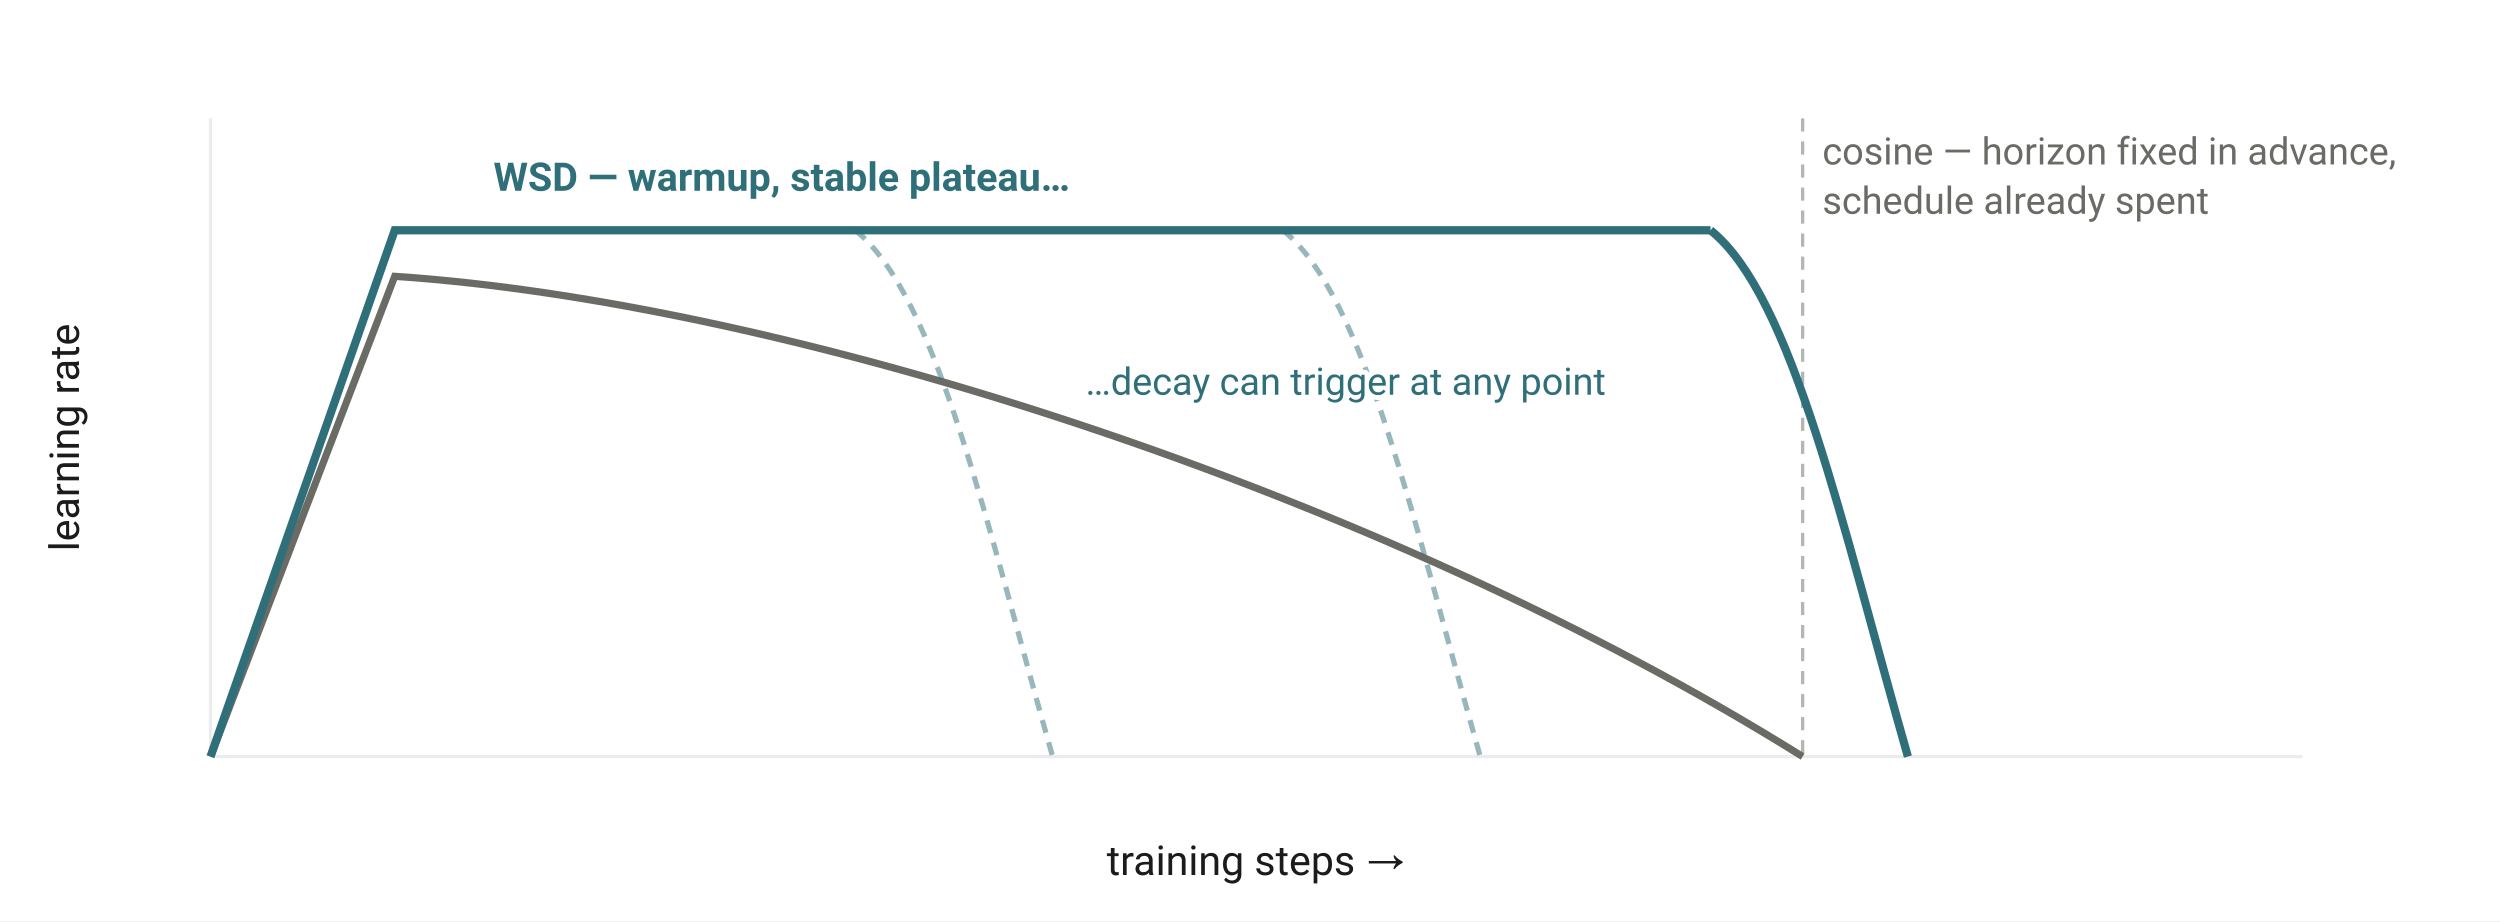
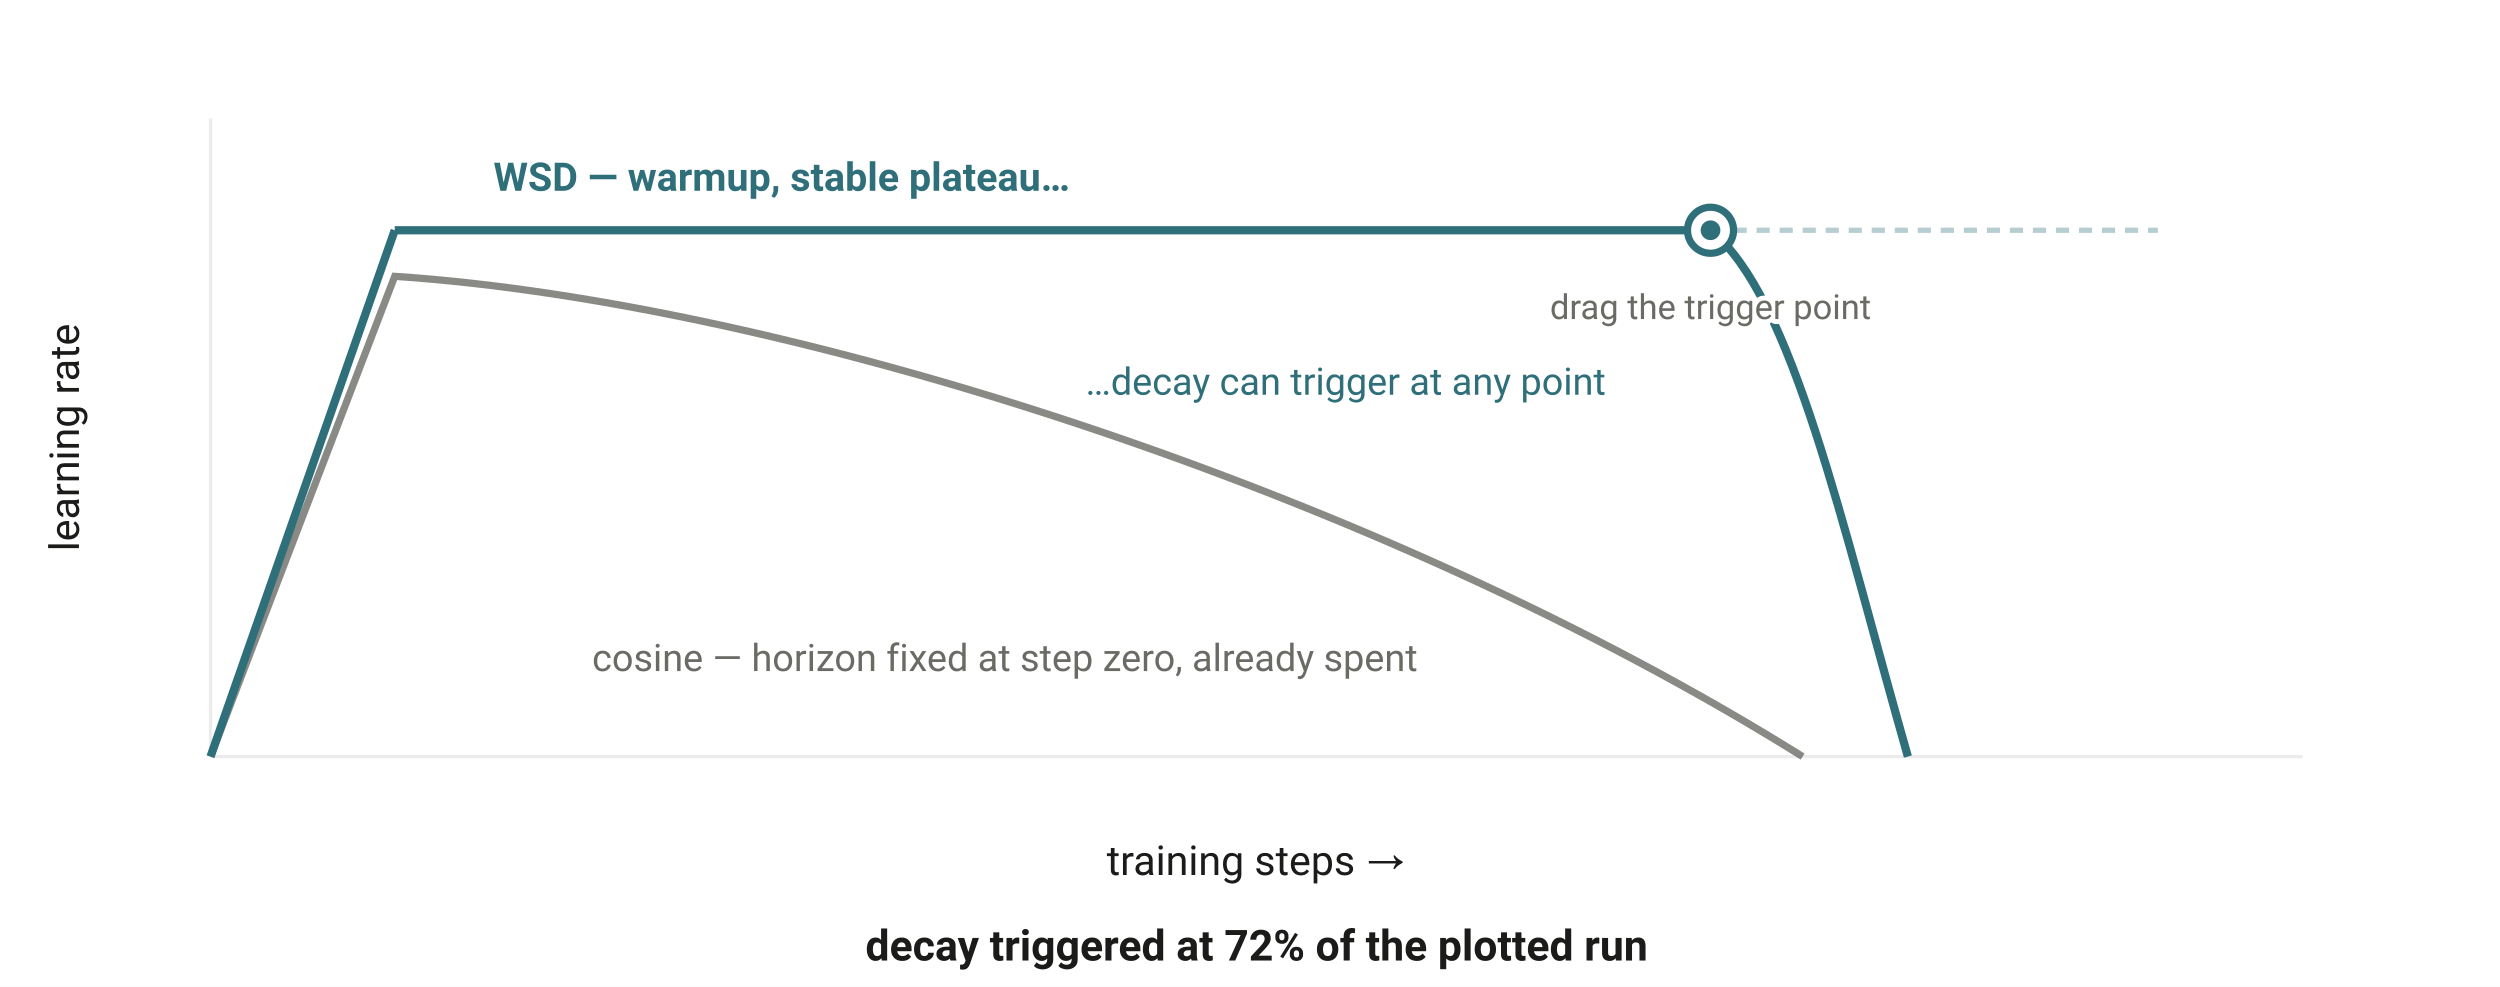
- <svg xmlns="http://www.w3.org/2000/svg" viewBox="0 0 760 280" font-family="-apple-system,BlinkMacSystemFont,Segoe UI,Roboto,Helvetica,Arial,sans-serif" role="img" aria-label="Why Warmup-Stable-Decay fits a bolt-on training phase: a cosine schedule fixes its horizon in advance and is spent by the end of pretraining, while WSD holds a stable learning-rate plateau from which the decay can be triggered at any point.">
-   <rect width="760" height="280" fill="#ffffff" />
+ <svg xmlns="http://www.w3.org/2000/svg" viewBox="0 0 760 300" font-family="-apple-system,BlinkMacSystemFont,Segoe UI,Roboto,Helvetica,Arial,sans-serif" role="img" aria-label="Interactive comparison of learning-rate schedules: a grey cosine curve whose horizon is fixed at step zero, and a teal Warmup-Stable-Decay curve holding a stable plateau with a draggable trigger point that sets where the decay begins. A readout reports the trigger as a percentage of the run.">
+   <style>#ov{cursor:grab}#ov:active{cursor:grabbing}#tg{pointer-events:none}</style>
+   <rect width="760" height="300" fill="#ffffff" />
  <line x1="64" y1="230" x2="700" y2="230" stroke="#ececec" />
  <line x1="64" y1="36" x2="64" y2="230" stroke="#ececec" />
+   <path d="M64 230 L120 84 C 240 92, 420 150, 548 230" fill="none" stroke="#6b6b66" stroke-width="2.2" opacity="0.8" />
+   <path d="M64 230 L120 70" fill="none" stroke="#2f6f7a" stroke-width="2.5" />
+   <line id="pg" x1="520" y1="70" x2="656" y2="70" stroke="#2f6f7a" stroke-width="1.6" stroke-dasharray="4 3" opacity="0.35" />
+   <line id="pl" x1="120" y1="70" x2="520" y2="70" stroke="#2f6f7a" stroke-width="2.5" />
+   <path id="dc" d="M520 70 C 545 90, 560 160, 580 230" fill="none" stroke="#2f6f7a" stroke-width="2.5" />
+   <text x="150" y="58" font-size="12" fill="#2f6f7a" font-weight="700">WSD — warmup, stable plateau…</text>
+   <text x="180" y="204" font-size="11.5" fill="#6b6b66" stroke="#ffffff" stroke-width="3" paint-order="stroke" stroke-linejoin="round">cosine — horizon fixed at step zero, already spent</text>
+   <text x="330" y="120" font-size="11.5" fill="#2f6f7a" stroke="#ffffff" stroke-width="3" paint-order="stroke" stroke-linejoin="round">…decay can trigger at any point</text>
+   <g id="tg" transform="translate(520,70)">
+     <circle r="7" fill="#ffffff" stroke="#2f6f7a" stroke-width="2.2" />
+     <circle r="3" fill="#2f6f7a" />
+     <text y="27" font-size="10.5" fill="#6b6b66" text-anchor="middle" stroke="#ffffff" stroke-width="3" paint-order="stroke" stroke-linejoin="round">drag the trigger point</text>
+   </g>
  <text x="382" y="266" font-size="12.5" fill="#1b1b1a" text-anchor="middle">training steps  →</text>
  <text x="24" y="133" font-size="12.5" fill="#1b1b1a" text-anchor="middle" transform="rotate(-90 24 133)">learning rate</text>
-   <path d="M64 230 L120 84 C 240 92, 420 150, 548 230" fill="none" stroke="#6b6b66" stroke-width="2.2" />
-   <line x1="548" y1="36" x2="548" y2="230" stroke="#6b6b66" stroke-dasharray="4 3" opacity="0.5" />
-   <text x="554" y="50" font-size="11.5" fill="#6b6b66">cosine — horizon fixed in advance,</text>
-   <text x="554" y="65" font-size="11.5" fill="#6b6b66">schedule already spent</text>
-   <path d="M64 230 L120 70 L520 70" fill="none" stroke="#2f6f7a" stroke-width="2.5" />
-   <path d="M520 70 C 545 90, 560 160, 580 230" fill="none" stroke="#2f6f7a" stroke-width="2.5" />
-   <path d="M260 70 C 285 90, 300 160, 320 230" fill="none" stroke="#2f6f7a" stroke-width="1.6" stroke-dasharray="4 3" opacity="0.5" />
-   <path d="M390 70 C 415 90, 430 160, 450 230" fill="none" stroke="#2f6f7a" stroke-width="1.6" stroke-dasharray="4 3" opacity="0.5" />
-   <text x="150" y="58" font-size="12" fill="#2f6f7a" font-weight="700">WSD — warmup, stable plateau…</text>
-   <text x="330" y="120" font-size="11.5" fill="#2f6f7a" stroke="#ffffff" stroke-width="3" paint-order="stroke" stroke-linejoin="round">…decay can trigger at any point</text>
+   <text id="ro" x="382" y="292" font-size="13" fill="#1b1b1a" font-weight="600" text-anchor="middle">decay triggered at 72% of the plotted run</text>
+   <rect id="ov" x="64" y="34" width="636" height="104" fill="#ffffff" fill-opacity="0" style="touch-action:pan-y" />
</svg>
